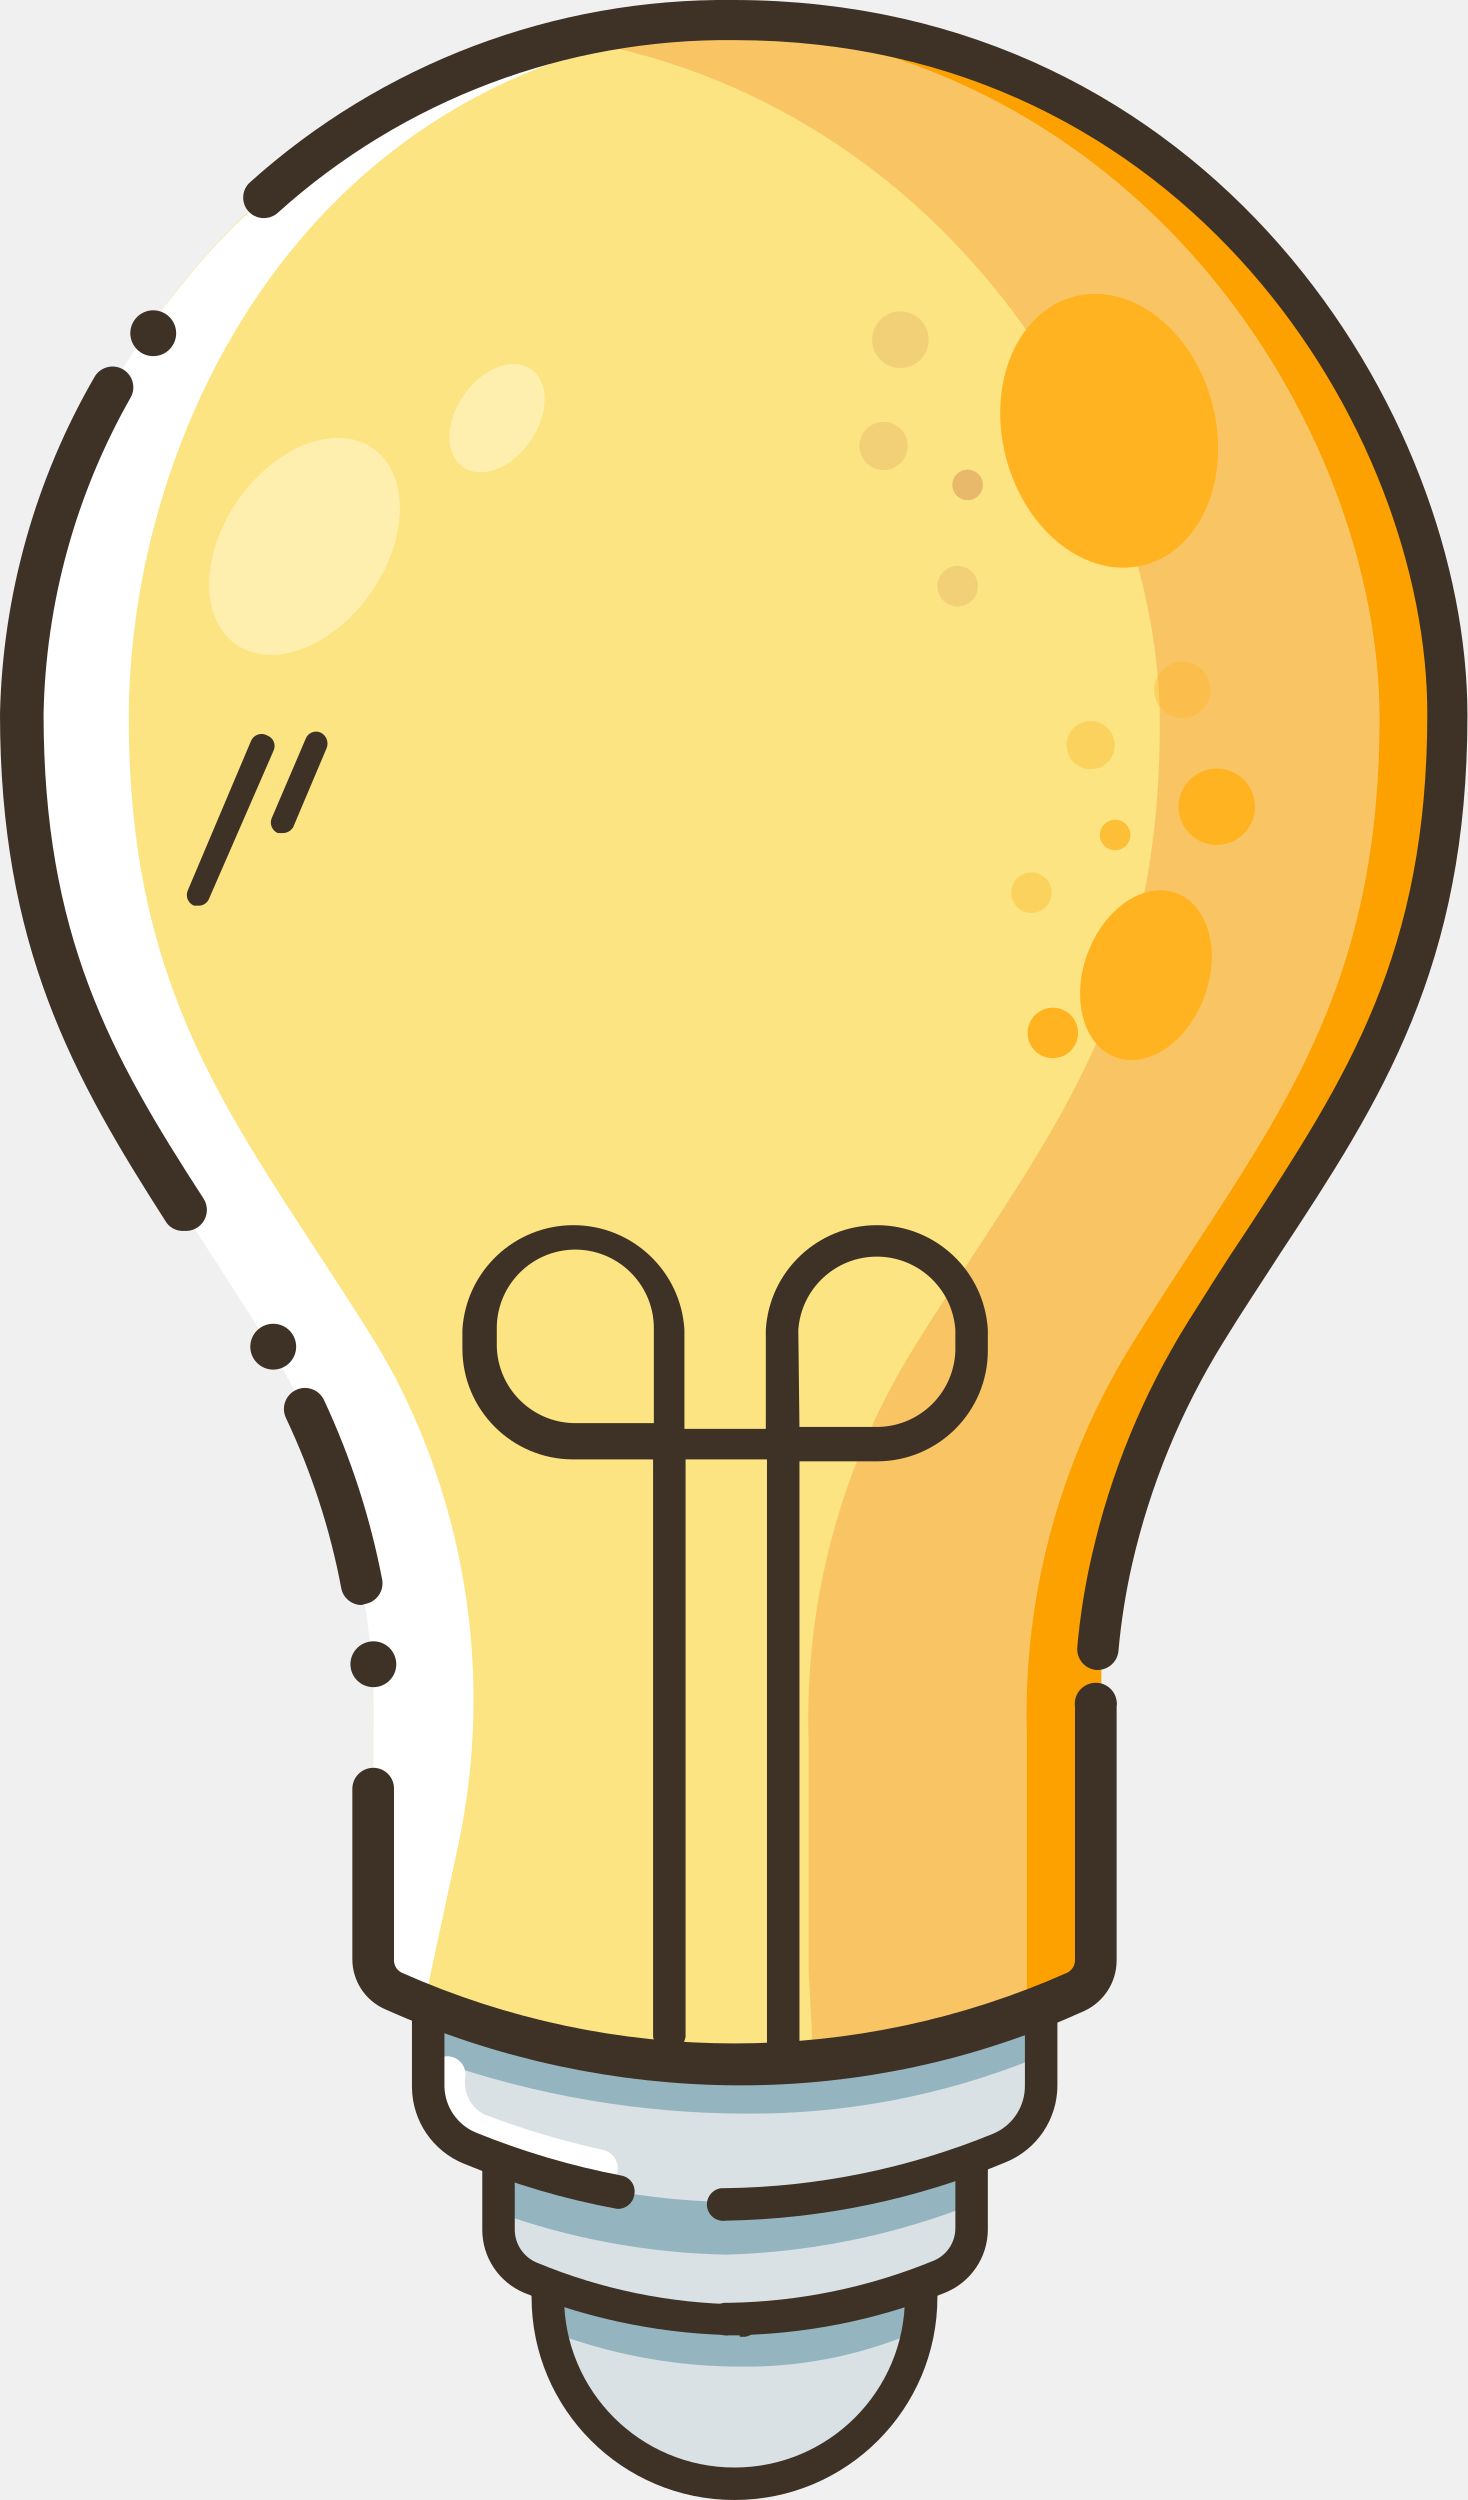
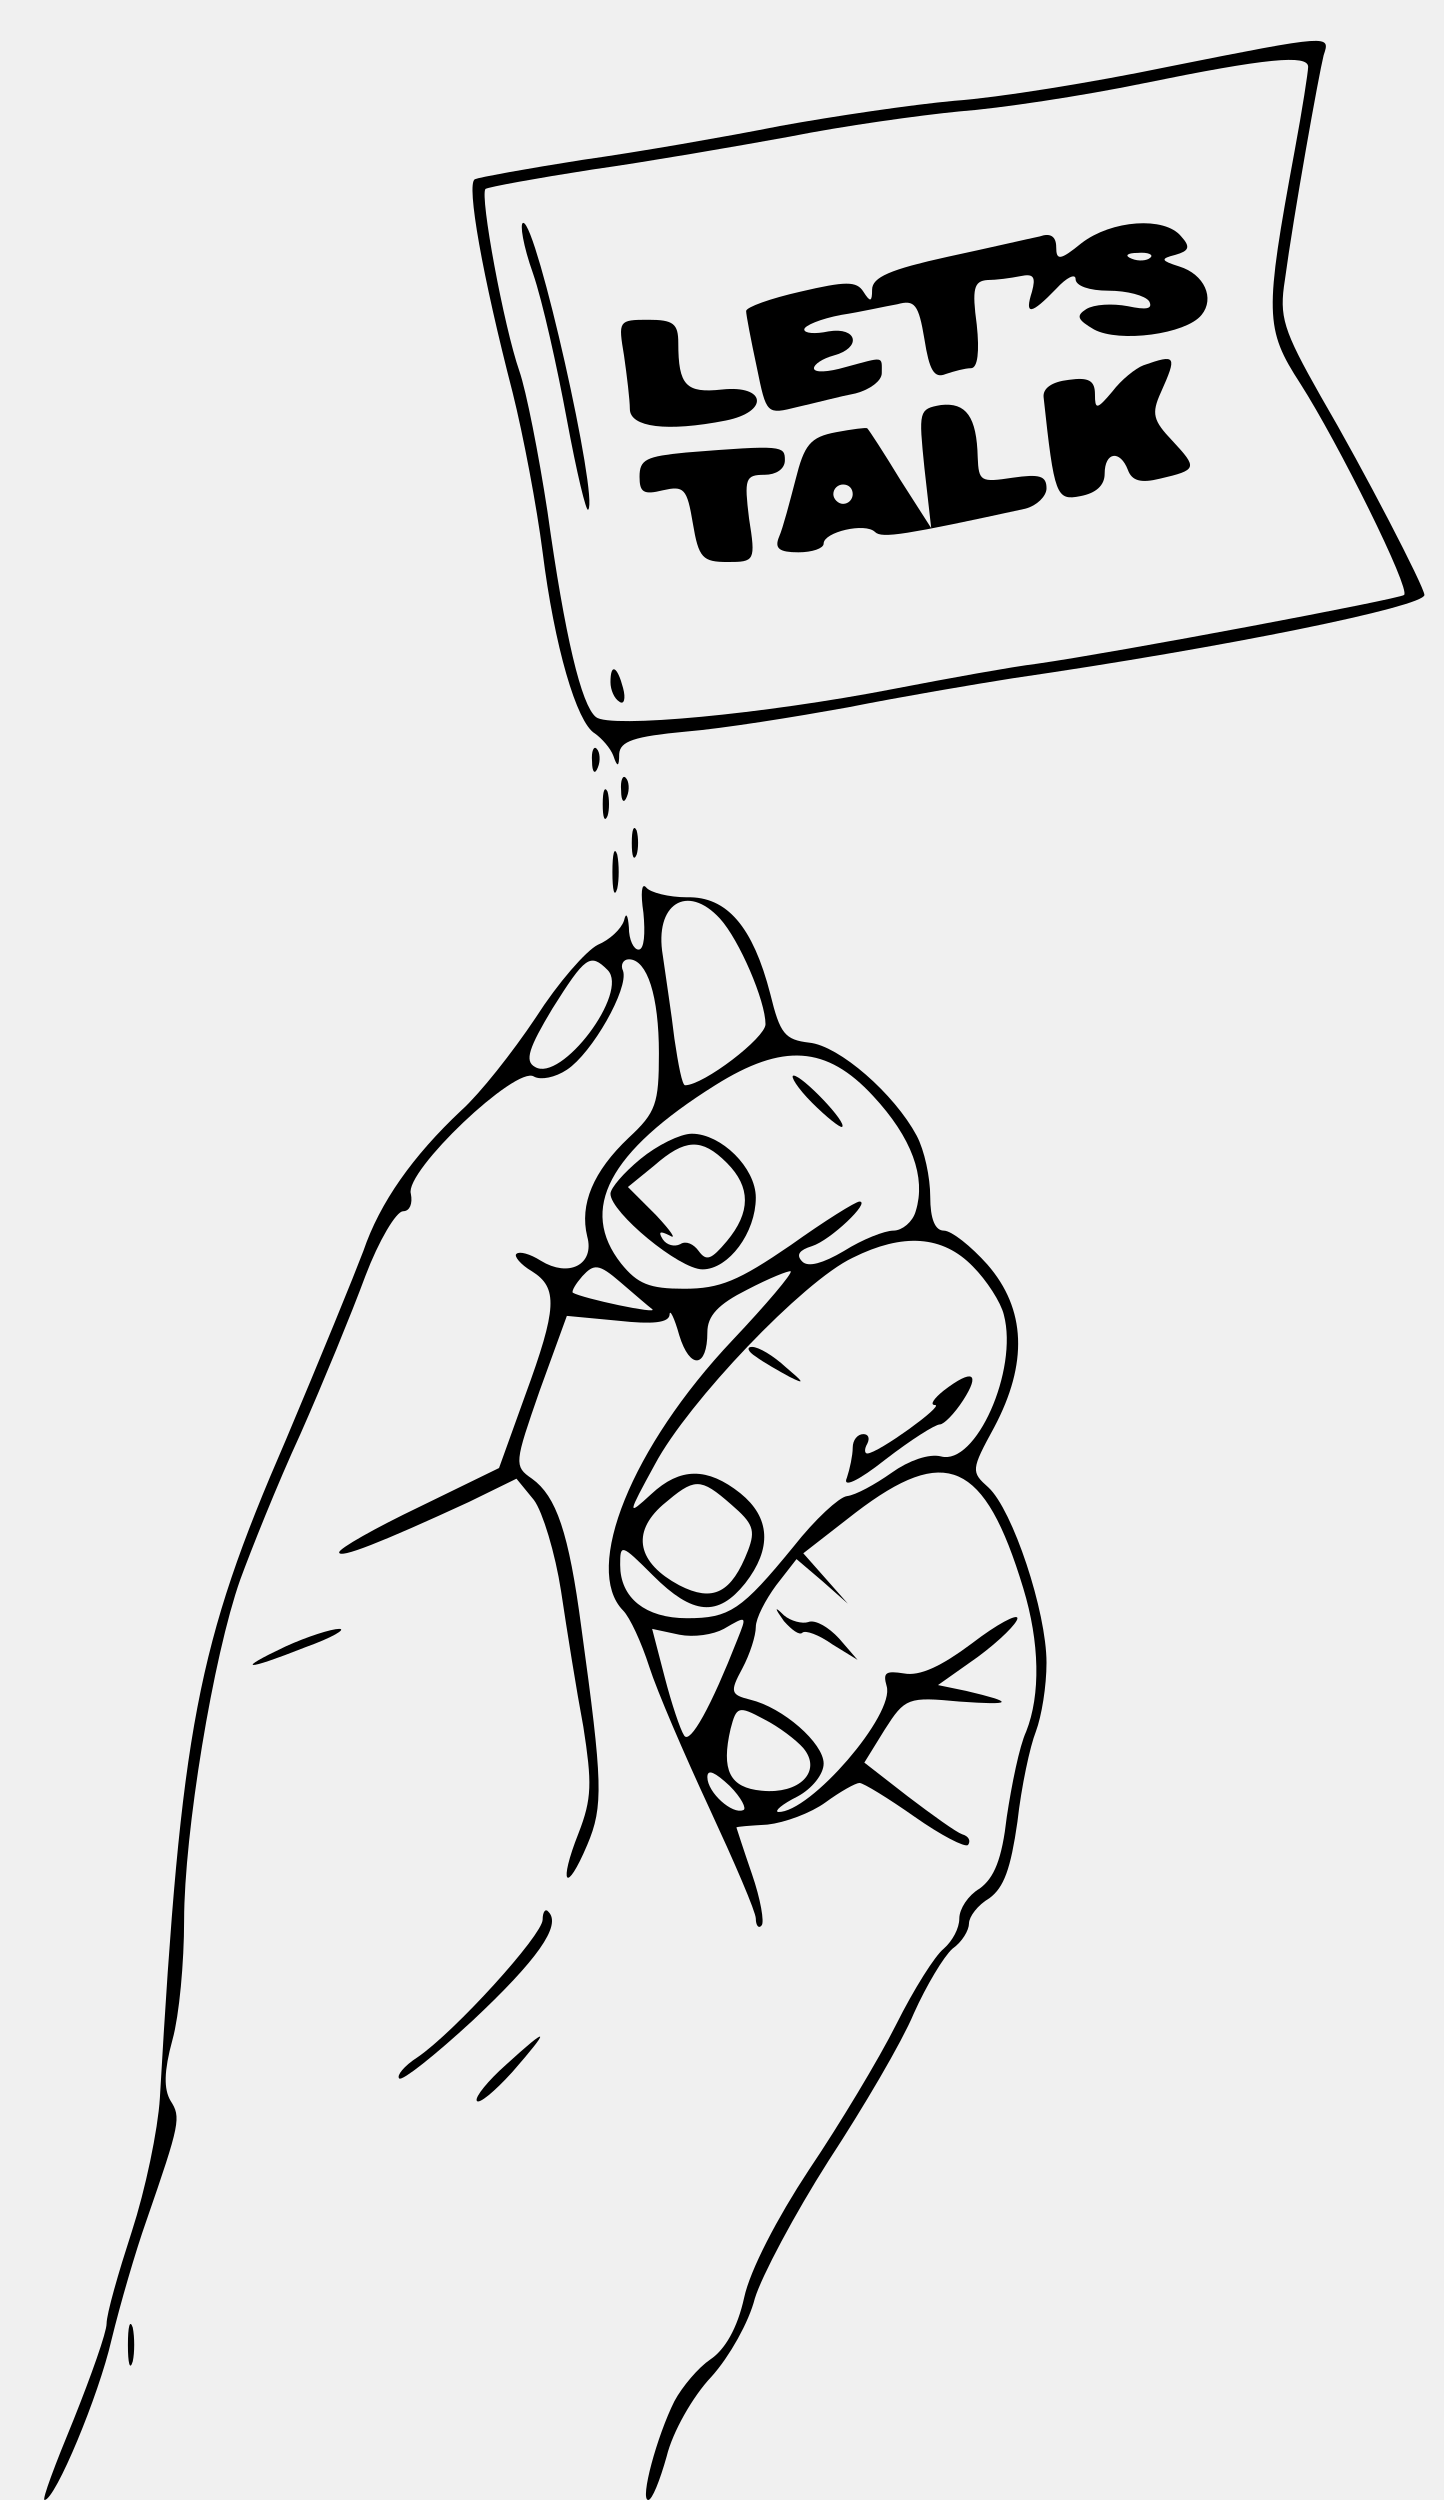
- <svg xmlns="http://www.w3.org/2000/svg" viewBox="0 0 38.4 65.42">
-   <defs>
-     <style>.cls-1{fill:#d9e1e4;}.cls-2{fill:#94b5bf;}.cls-3{fill:#fbe481;}.cls-4{fill:#f8a547;opacity:0.5;}.cls-10,.cls-11,.cls-12,.cls-4,.cls-9{isolation:isolate;}.cls-5{fill:#fca100;}.cls-6{fill:#fff;}.cls-7{fill:#3e3126;}.cls-10,.cls-8,.cls-9{fill:#ffb320;}.cls-11,.cls-9{opacity:0.75;}.cls-10,.cls-12{opacity:0.35;}.cls-11,.cls-12{fill:#e2ab63;}.cls-13{fill:#ffefae;}</style>
-   </defs>
-   <g id="Layer_2" data-name="Layer 2">
-     <g id="Layer_1-2" data-name="Layer 1">
-       <path class="cls-1" d="M11.37,52.51v2a1.77,1.77,0,0,0,1.09,1.64c.19.08.41.17.65.25l.13.29v1.55a1.34,1.34,0,0,0,.83,1.26l.43.16V60a4.88,4.88,0,0,0,9.76,0h0l.17-.43.28-.11a1.36,1.36,0,0,0,.84-1.26V56.48c.3-.11.59-.22.82-.32a1.74,1.74,0,0,0,1.09-1.64v-2Z" />
-       <path class="cls-2" d="M19.41,61.93a14,14,0,0,1-4.66-.79.48.48,0,0,1,.35-.9,12.53,12.53,0,0,0,8.2,0,.49.49,0,0,1,.37.9A11.3,11.3,0,0,1,19.41,61.93Z" />
-       <path class="cls-2" d="M19.56,55.31a24.63,24.63,0,0,1-8.16-1.39.47.47,0,0,1-.27-.62.48.48,0,0,1,.6-.29h0c.08,0,7.77,2.92,14.9,0a.49.49,0,0,1,.63.26h0a.49.49,0,0,1-.26.63A19.84,19.84,0,0,1,19.56,55.31Z" />
-       <path class="cls-2" d="M25.37,56.42v1.3l-.2.07A19.06,19.06,0,0,1,19,59a18.9,18.9,0,0,1-6-1.11V56.64L13,56.5A18.41,18.41,0,0,0,19,57.62Z" />
-       <path class="cls-3" d="M28.67,51.29V47.42s-.46-7.17,2.87-12.53S37.9,26.3,37.9,18.68,31.33.5,19.22.5.55,11.07.55,18.68s3,10.86,6.35,16.21A18.41,18.41,0,0,1,9.77,45.32v6a.9.9,0,0,0,.52.82,22,22,0,0,0,17.86,0A.89.89,0,0,0,28.67,51.29Z" />
-       <path class="cls-4" d="M31.21,35.13a18.41,18.41,0,0,0-2.87,10.43v6a.9.9,0,0,1-.52.82,21,21,0,0,1-6.55,1.79c0-.71-.06-1.58-.11-2.61v-6A18.41,18.41,0,0,1,24,35.13c3.33-5.35,6.35-8.59,6.35-16.21,0-6.82-5.27-16-15.08-17.84A18.82,18.82,0,0,1,18.89.74C31,.74,37.57,11.31,37.57,18.92S34.54,29.8,31.21,35.13Z" />
-       <path class="cls-5" d="M31.05,35a16,16,0,0,0-2.23,8.25v2.44l-.66,5.71a.94.94,0,0,1-.52.82A21.3,21.3,0,0,1,21.14,54v-.19a19.51,19.51,0,0,0,5.22-1.2c.33-.15.51.09.51-.26V45.38A18.4,18.4,0,0,1,29.73,35c3.33-5.35,6.37-8.59,6.37-16.21S29.74.92,18,.58h.75c12.11,0,18.68,10.57,18.68,18.18S34.38,29.6,31.05,35Z" />
-       <path class="cls-6" d="M6.91,35A18.48,18.48,0,0,1,9.77,45.38v6a.89.89,0,0,0,.53.82A21.26,21.26,0,0,0,16.84,54V53.8a20.61,20.61,0,0,1-5.2-1.6c-.33-.15-.52.49-.52.14l.82-3.82A18.36,18.36,0,0,0,10.32,36c-.18-.33-.37-.66-.58-1-3.33-5.35-6.37-8.59-6.37-16.21S8.25,1,20,.61h-.75A18.16,18.16,0,0,0,4.71,7.51,18.72,18.72,0,0,0,.54,18.79C.55,26.36,3.58,29.6,6.91,35Z" />
-       <path class="cls-7" d="M4.82,32.21A.53.53,0,0,1,4.36,32C1.89,28.15,0,24.75,0,18.68A18.43,18.43,0,0,1,2.47,9.87a.54.54,0,0,1,.95.53,17.44,17.44,0,0,0-2.28,8.28c0,5.78,1.74,8.91,4.19,12.69a.55.55,0,0,1-.51.84Z" />
-       <path class="cls-7" d="M28.73,43.7h-.05a.55.55,0,0,1-.49-.59,17.63,17.63,0,0,1,.38-2.4,19.92,19.92,0,0,1,2.51-6.11c.52-.82,1-1.6,1.51-2.35,2.66-4.07,4.76-7.29,4.76-13.57,0-7.39-6.3-17.63-18.13-17.63A17.55,17.55,0,0,0,7.29,5.55a.55.55,0,0,1-.77,0,.54.54,0,0,1,0-.76h0A18.6,18.6,0,0,1,19.18,0C31.72,0,38.4,10.87,38.4,18.72c0,6.57-2.26,10.08-4.9,14.08-.48.75-1,1.52-1.5,2.34a19.16,19.16,0,0,0-2.37,5.77,17.42,17.42,0,0,0-.36,2.26A.55.55,0,0,1,28.73,43.7Z" />
-       <path class="cls-7" d="M19.33,54.57a22.79,22.79,0,0,1-9.27-2,1.43,1.43,0,0,1-.84-1.31V46.8a.55.55,0,0,1,.55-.54.54.54,0,0,1,.54.54v4.5a.36.36,0,0,0,.2.32,21.4,21.4,0,0,0,17.42,0,.36.36,0,0,0,.2-.32V44.66a.55.55,0,0,1,1.09-.15.38.38,0,0,1,0,.15V51.3a1.46,1.46,0,0,1-.84,1.32A21.73,21.73,0,0,1,19.33,54.57Z" />
-       <path class="cls-7" d="M9.46,42a.54.54,0,0,1-.53-.44A18.32,18.32,0,0,0,7.48,37.1a.55.55,0,1,1,1-.46A20,20,0,0,1,10,41.33a.55.55,0,0,1-.43.64Z" />
-       <ellipse class="cls-8" cx="29.99" cy="25.51" rx="2.29" ry="1.63" transform="translate(-4.33 44.82) rotate(-69.74)" />
-       <circle class="cls-8" cx="31.84" cy="21.11" r="1" />
-       <circle class="cls-9" cx="29.18" cy="21.85" r="0.4" />
-       <circle class="cls-8" cx="27.55" cy="27.03" r="0.66" />
-       <circle class="cls-10" cx="30.94" cy="18.05" r="0.74" />
-       <circle class="cls-10" cx="28.54" cy="19.5" r="0.63" />
-       <circle class="cls-10" cx="26.99" cy="23.36" r="0.53" />
-       <circle class="cls-11" cx="25.32" cy="12.69" r="0.4" />
-       <circle class="cls-12" cx="23.56" cy="8.89" r="0.74" />
-       <circle class="cls-12" cx="23.12" cy="11.67" r="0.63" />
-       <circle class="cls-12" cx="25.06" cy="15.34" r="0.53" />
-       <path class="cls-7" d="M20.5,53.9a.43.43,0,0,1-.43-.43V38.19H17.94V53.3a.43.43,0,0,1-.85,0V38.19H15a2.9,2.9,0,0,1-2.9-2.9V34.8a2.91,2.91,0,0,1,5.81,0v2.59h2.13V34.8a2.91,2.91,0,0,1,5.81,0v.54a2.9,2.9,0,0,1-2.9,2.9H20.92V53.52A.42.42,0,0,1,20.5,53.9Zm.42-16.56H23a2.06,2.06,0,0,0,2-2V34.8a2.06,2.06,0,0,0-4.11,0ZM15,32.7a2.06,2.06,0,0,0-2,2v.54a2.06,2.06,0,0,0,2,2h2.11V34.8a2.06,2.06,0,0,0-2-2.1Z" />
-       <ellipse class="cls-8" cx="29.03" cy="11.27" rx="2.79" ry="3.63" transform="translate(-1.91 7.7) rotate(-14.63)" />
-       <path class="cls-6" d="M15.69,57.24h-.11a19.9,19.9,0,0,1-3.21-1,1.76,1.76,0,0,1-1.16-2,.5.5,0,0,1,.53-.43.48.48,0,0,1,.44.52h0a.94.94,0,0,0,.49,1,21.47,21.47,0,0,0,3.12.93.5.5,0,0,1,.37.58A.47.47,0,0,1,15.69,57.24Z" />
-       <path class="cls-7" d="M16.14,57.8h0a20,20,0,0,1-4-1.18,2.18,2.18,0,0,1-1.36-2v-2a.43.43,0,0,1,.36-.49.44.44,0,0,1,.49.36.29.29,0,0,1,0,.13v2a1.34,1.34,0,0,0,.81,1.18,20.21,20.21,0,0,0,3.82,1.13.42.42,0,0,1,.34.49h0A.43.43,0,0,1,16.14,57.8Z" />
-       <path class="cls-7" d="M19,58.11a.43.43,0,1,1-.13-.85H19a19.11,19.11,0,0,0,7-1.43,1.35,1.35,0,0,0,.82-1.25v-2a.43.43,0,0,1,.36-.49.44.44,0,0,1,.49.36.29.29,0,0,1,0,.13v2a2.17,2.17,0,0,1-1.35,2A19.82,19.82,0,0,1,19,58.11Z" />
-       <path class="cls-7" d="M19.36,61.11A15.56,15.56,0,0,1,13.72,60a1.79,1.79,0,0,1-1.1-1.66V56.8a.43.43,0,0,1,.36-.49.44.44,0,0,1,.49.36.29.29,0,0,1,0,.13v1.54a.94.94,0,0,0,.58.87,14.28,14.28,0,0,0,5.31,1.09.44.44,0,0,1,.49.36.42.42,0,0,1-.36.49h-.13Z" />
-       <path class="cls-7" d="M19.08,61.11a.43.43,0,1,1-.13-.85h.13a14.7,14.7,0,0,0,5.32-1.09A.92.92,0,0,0,25,58.3V56.8a.43.43,0,0,1,.36-.49.44.44,0,0,1,.49.36.29.29,0,0,1,0,.13v1.54A1.79,1.79,0,0,1,24.72,60,15.36,15.36,0,0,1,19.08,61.11Z" />
-       <path class="cls-7" d="M19.22,65.42a5.31,5.31,0,0,1-5.31-5.31.43.43,0,0,1,.36-.49.44.44,0,0,1,.49.36.29.29,0,0,1,0,.13,4.46,4.46,0,0,0,8.92,0h0a.43.43,0,0,1,.36-.49.44.44,0,0,1,.49.36.29.29,0,0,1,0,.13A5.31,5.31,0,0,1,19.22,65.42Z" />
-       <circle class="cls-7" cx="7.15" cy="35.24" r="0.6" />
-       <circle class="cls-7" cx="9.77" cy="43.55" r="0.6" />
-       <circle class="cls-7" cx="4.01" cy="8.72" r="0.6" />
-       <path class="cls-7" d="M5.2,23.7H5.08a.3.3,0,0,1-.17-.39h0l1.65-3.9A.3.3,0,0,1,7,19.25a.29.29,0,0,1,.16.39h0L5.46,23.54A.29.29,0,0,1,5.2,23.7Z" />
-       <path class="cls-7" d="M7.39,21.8H7.27a.3.3,0,0,1-.16-.39h0L8,19.33a.29.29,0,0,1,.39-.16h0a.32.32,0,0,1,.16.4l-.88,2.08A.32.32,0,0,1,7.39,21.8Z" />
-       <ellipse class="cls-13" cx="7.97" cy="14.3" rx="3.13" ry="2.12" transform="translate(-8.32 12.65) rotate(-55.09)" />
-       <ellipse class="cls-13" cx="13.01" cy="10.94" rx="1.56" ry="1.06" transform="translate(-3.41 15.35) rotate(-55.09)" />
-     </g>
+ <svg xmlns="http://www.w3.org/2000/svg" version="1.0" width="149pt" height="258pt" viewBox="0 0 149 258" preserveAspectRatio="xMidYMid meet">
+   <g transform="translate(0,258) scale(0.1,-0.1)" fill="#000000" stroke="none">
+     <path d="M1205 2511 c-77 -16 -176 -32 -220 -35 -44 -4 -125 -16 -180 -26 -55 -11 -147 -27 -204 -35 -57 -9 -107 -18 -111 -20 -9 -5 8 -100 39 -220 11 -44 25 -118 31 -165 12 -96 35 -176 54 -187 7 -5 16 -15 19 -23 4 -12 6 -12 6 2 1 13 15 18 69 23 37 3 112 15 167 25 55 11 132 24 170 30 220 32 425 74 425 86 0 8 -62 128 -107 205 -39 69 -43 82 -37 120 9 67 35 212 40 232 7 21 9 22 -161 -12z m145 0 c0 -5 -6 -44 -14 -87 -31 -168 -31 -183 6 -240 39 -61 114 -212 107 -218 -4 -4 -295 -59 -379 -71 -25 -3 -91 -15 -148 -26 -134 -26 -293 -41 -307 -29 -15 12 -32 83 -50 212 -9 59 -22 125 -29 145 -16 46 -41 181 -35 188 3 2 52 11 110 20 57 8 149 24 204 34 55 11 134 22 175 26 41 3 127 16 190 29 127 26 170 30 170 17z" />
+     <path d="M550 2298 c10 -29 25 -97 35 -151 10 -54 20 -96 22 -93 11 11 -53 296 -67 296 -4 0 0 -24 10 -52z" />
+     <path d="M1116 2329 c-22 -18 -26 -18 -26 -4 0 11 -6 15 -17 11 -10 -2 -53 -12 -95 -21 -59 -13 -78 -21 -78 -34 0 -13 -2 -13 -9 -2 -7 11 -18 11 -65 0 -31 -7 -56 -16 -56 -20 0 -4 5 -30 11 -58 10 -49 10 -49 42 -41 18 4 44 11 60 14 15 4 27 13 27 21 0 18 3 17 -38 6 -17 -5 -32 -6 -32 -1 0 4 9 10 20 13 30 8 25 30 -5 25 -14 -3 -25 -2 -25 2 0 4 17 11 38 15 20 3 46 9 58 11 18 5 22 0 28 -36 5 -32 10 -41 22 -36 9 3 20 6 26 6 7 0 9 17 6 45 -5 37 -3 45 11 46 9 0 24 2 34 4 14 3 16 -1 12 -16 -8 -25 -1 -24 25 3 11 12 20 16 20 10 0 -7 14 -12 34 -12 19 0 38 -5 42 -11 4 -8 -3 -9 -22 -5 -16 3 -35 2 -43 -3 -11 -7 -9 -11 8 -21 26 -14 95 -5 111 15 14 17 3 42 -23 50 -19 6 -20 8 -4 12 14 4 16 8 6 19 -17 21 -72 17 -103 -7z m71 -15 c-3 -3 -12 -4 -19 -1 -8 3 -5 6 6 6 11 1 17 -2 13 -5z" />
+     <path d="M644 2213 c3 -21 6 -46 6 -55 0 -19 38 -24 99 -12 45 9 42 37 -4 32 -37 -4 -45 4 -45 48 0 20 -5 24 -31 24 -31 0 -31 -1 -25 -37z" />
+     <path d="M1180 2203 c-8 -3 -23 -15 -32 -27 -16 -19 -18 -19 -18 -3 0 14 -6 18 -27 15 -18 -2 -27 -9 -26 -18 11 -102 13 -107 38 -102 16 3 25 11 25 23 0 23 16 25 24 4 4 -11 13 -14 33 -9 39 9 39 11 13 39 -20 21 -22 28 -12 50 17 38 16 40 -18 28z" />
+     <path d="M971 2162 c-23 -4 -23 -6 -17 -65 l7 -62 -32 50 c-17 28 -32 51 -34 53 -1 1 -16 -1 -32 -4 -27 -5 -33 -13 -42 -49 -6 -23 -13 -50 -17 -59 -5 -12 0 -16 20 -16 14 0 26 4 26 9 0 12 43 22 53 12 7 -7 31 -3 155 24 12 3 22 13 22 21 0 13 -7 15 -35 11 -33 -5 -35 -4 -36 21 -1 42 -12 57 -38 54z m-91 -92 c0 -5 -4 -10 -10 -10 -5 0 -10 5 -10 10 0 6 5 10 10 10 6 0 10 -4 10 -10z" />
+     <path d="M708 2113 c-41 -4 -48 -7 -48 -25 0 -16 4 -19 24 -14 22 5 25 2 31 -34 6 -36 10 -40 36 -40 28 0 29 1 22 45 -5 41 -4 45 16 45 12 0 21 6 21 15 0 15 -2 16 -102 8z" />
+     <path d="M630 1876 c0 -8 4 -17 9 -20 5 -4 7 3 4 14 -6 23 -13 26 -13 6z" />
+     <path d="M611 1794 c0 -11 3 -14 6 -6 3 7 2 16 -1 19 -3 4 -6 -2 -5 -13z" />
+     <path d="M641 1764 c0 -11 3 -14 6 -6 3 7 2 16 -1 19 -3 4 -6 -2 -5 -13z" />
+     <path d="M622 1750 c0 -14 2 -19 5 -12 2 6 2 18 0 25 -3 6 -5 1 -5 -13z" />
+     <path d="M652 1710 c0 -14 2 -19 5 -12 2 6 2 18 0 25 -3 6 -5 1 -5 -13z" />
+     <path d="M632 1680 c0 -19 2 -27 5 -17 2 9 2 25 0 35 -3 9 -5 1 -5 -18z" />
+     <path d="M664 1638 c2 -21 1 -38 -5 -38 -5 0 -10 10 -10 23 -1 13 -3 16 -5 7 -3 -9 -15 -20 -27 -25 -12 -6 -41 -39 -64 -75 -24 -36 -58 -79 -77 -96 -50 -47 -84 -95 -101 -145 -9 -24 -45 -112 -80 -195 -92 -212 -108 -297 -130 -679 -2 -33 -15 -95 -29 -138 -14 -43 -26 -85 -26 -95 0 -9 -16 -54 -34 -99 -19 -46 -33 -83 -30 -83 11 0 56 108 69 165 9 37 25 92 36 123 35 101 36 107 25 124 -7 12 -7 30 2 63 7 25 12 80 12 123 0 90 30 273 58 352 11 30 38 98 62 150 23 52 53 125 67 163 14 37 32 67 39 67 7 0 10 8 8 18 -7 23 109 133 127 121 7 -4 22 -1 34 7 26 17 64 84 58 102 -3 6 0 12 6 12 19 0 31 -38 31 -97 0 -52 -3 -61 -31 -87 -37 -35 -51 -69 -43 -102 8 -29 -19 -43 -48 -25 -11 7 -22 10 -25 7 -3 -2 4 -11 16 -18 27 -17 26 -38 -7 -128 l-27 -75 -82 -40 c-46 -22 -83 -43 -83 -47 0 -7 43 10 134 52 l49 24 18 -22 c9 -12 22 -55 28 -94 6 -40 16 -103 23 -140 9 -58 9 -74 -5 -110 -21 -53 -13 -64 9 -12 17 40 16 64 -6 224 -13 99 -26 136 -51 154 -19 13 -18 16 8 91 l28 77 53 -5 c36 -4 52 -2 53 6 0 7 5 -3 10 -21 11 -36 29 -34 29 3 0 17 11 29 41 44 23 12 43 20 45 19 2 -2 -25 -34 -60 -71 -104 -110 -155 -236 -113 -279 7 -7 19 -33 27 -58 8 -25 36 -90 62 -146 26 -56 48 -107 48 -114 0 -7 3 -11 6 -7 3 3 -1 27 -10 53 -9 26 -16 48 -16 48 0 1 15 2 32 3 18 2 45 12 60 23 15 11 31 20 35 20 4 0 30 -16 57 -35 27 -19 52 -32 55 -29 3 4 1 9 -6 11 -6 2 -31 20 -56 39 l-45 35 21 34 c21 33 24 34 77 29 56 -4 58 -1 7 11 l-29 6 41 29 c23 17 41 35 41 40 0 5 -21 -6 -47 -26 -32 -24 -54 -34 -70 -31 -19 3 -22 1 -18 -13 9 -29 -79 -131 -112 -130 -4 1 4 8 20 16 15 8 27 23 27 34 0 21 -42 58 -76 66 -20 5 -21 8 -8 32 8 15 14 34 14 43 0 9 10 28 21 43 l21 27 27 -23 26 -23 -23 26 -23 26 54 42 c93 71 133 54 173 -78 17 -56 18 -110 3 -148 -7 -15 -15 -55 -20 -88 -5 -44 -13 -63 -28 -74 -12 -7 -21 -21 -21 -31 0 -10 -7 -23 -16 -31 -9 -7 -31 -42 -49 -78 -18 -36 -59 -104 -90 -150 -33 -50 -61 -104 -67 -132 -7 -32 -20 -54 -35 -64 -12 -8 -29 -28 -37 -43 -18 -36 -36 -102 -27 -102 4 0 12 20 19 45 6 25 27 62 46 82 19 21 39 57 45 81 7 23 41 87 76 142 36 55 76 123 88 152 13 29 31 59 40 67 10 7 17 19 17 26 0 7 9 19 21 26 15 11 22 30 29 79 4 36 13 78 19 93 6 16 11 47 11 71 0 53 -35 158 -60 181 -18 16 -18 18 6 62 35 66 33 122 -7 168 -17 19 -37 35 -45 35 -9 0 -14 12 -14 35 0 20 -6 48 -14 63 -23 43 -80 93 -111 96 -25 3 -30 9 -40 50 -18 70 -45 101 -86 100 -19 0 -38 5 -42 10 -5 6 -6 -6 -3 -26z m79 -6 c20 -22 47 -85 47 -109 0 -14 -64 -63 -83 -63 -3 0 -7 21 -11 48 -3 26 -9 64 -12 86 -9 53 25 75 59 38z m-116 -53 c23 -23 -48 -117 -75 -100 -11 6 -6 20 18 60 34 54 39 58 57 40z m274 -130 c40 -43 55 -84 44 -119 -3 -11 -14 -20 -23 -20 -9 0 -32 -9 -51 -21 -22 -13 -37 -17 -43 -11 -7 7 -3 12 10 16 19 6 61 46 49 46 -4 0 -36 -20 -71 -45 -54 -37 -73 -45 -110 -45 -36 0 -48 5 -65 26 -44 56 -13 115 97 184 70 44 115 41 163 -11z m103 -176 c14 -14 29 -37 32 -50 15 -57 -29 -156 -65 -146 -12 3 -33 -4 -51 -17 -17 -12 -37 -23 -46 -24 -8 -1 -33 -24 -55 -52 -54 -66 -66 -74 -110 -74 -43 0 -69 21 -69 55 0 22 1 22 34 -11 41 -41 67 -43 95 -8 28 36 26 68 -5 93 -34 27 -62 27 -92 -1 -25 -23 -25 -22 4 31 34 64 153 189 204 213 52 26 93 23 124 -9z m-331 -44 c8 -6 -72 11 -82 17 -1 2 3 9 10 17 12 13 17 13 39 -6 14 -12 29 -25 33 -28z m82 -202 c22 -19 25 -26 17 -47 -17 -44 -36 -54 -71 -36 -43 23 -50 54 -17 83 33 28 38 29 71 0z m6 -139 c-27 -69 -49 -109 -55 -99 -4 6 -13 33 -20 60 l-13 50 28 -6 c15 -3 35 0 46 6 24 14 24 14 14 -11z m68 -112 c20 -24 -4 -48 -43 -44 -33 3 -42 21 -32 64 6 23 8 24 34 10 16 -8 34 -22 41 -30z m-62 -64 c-11 -5 -37 18 -37 34 0 9 8 5 23 -9 12 -12 18 -24 14 -25z" />
+     <path d="M838 1442 c15 -15 29 -26 31 -25 6 4 -41 53 -50 53 -4 0 4 -13 19 -28z" />
+     <path d="M661 1384 c-17 -14 -31 -30 -31 -36 0 -19 71 -78 95 -78 27 0 55 38 55 74 0 31 -36 66 -66 66 -12 0 -36 -12 -53 -26z m89 -4 c25 -25 25 -51 0 -81 -16 -19 -21 -21 -29 -10 -5 7 -13 11 -19 7 -6 -3 -14 -1 -18 5 -5 8 -3 9 7 4 8 -5 1 5 -14 21 l-29 29 27 22 c32 28 49 29 75 3z" />
+     <path d="M780 1180 c8 -6 24 -15 35 -21 16 -8 15 -6 -4 10 -13 12 -28 21 -35 21 -6 0 -4 -5 4 -10z" />
+     <path d="M974 1145 c-10 -8 -15 -15 -9 -15 10 0 -59 -50 -70 -50 -3 0 -3 5 0 10 3 6 1 10 -4 10 -6 0 -11 -6 -11 -14 0 -8 -3 -22 -6 -31 -5 -11 11 -4 40 19 26 20 51 36 56 36 4 0 15 11 24 25 18 28 10 33 -20 10z" />
+     <path d="M809 907 c8 -9 16 -15 19 -12 3 3 17 -2 31 -12 l26 -16 -19 22 c-11 12 -25 20 -32 17 -6 -2 -18 1 -25 7 -10 10 -10 8 0 -6z" />
+     <path d="M295 881 c-53 -25 -43 -26 20 -1 28 10 43 19 35 19 -8 0 -33 -8 -55 -18z" />
+     <path d="M560 599 c0 -16 -91 -116 -129 -142 -14 -9 -22 -19 -19 -22 3 -3 37 24 76 60 66 62 92 98 78 112 -3 4 -6 0 -6 -8z" />
+     <path d="M522 449 c-18 -16 -32 -33 -30 -37 2 -4 18 9 37 30 40 46 38 48 -7 7z" />
+     <path d="M132 160 c0 -19 2 -27 5 -17 2 9 2 25 0 35 -3 9 -5 1 -5 -18z" />
  </g>
</svg>
